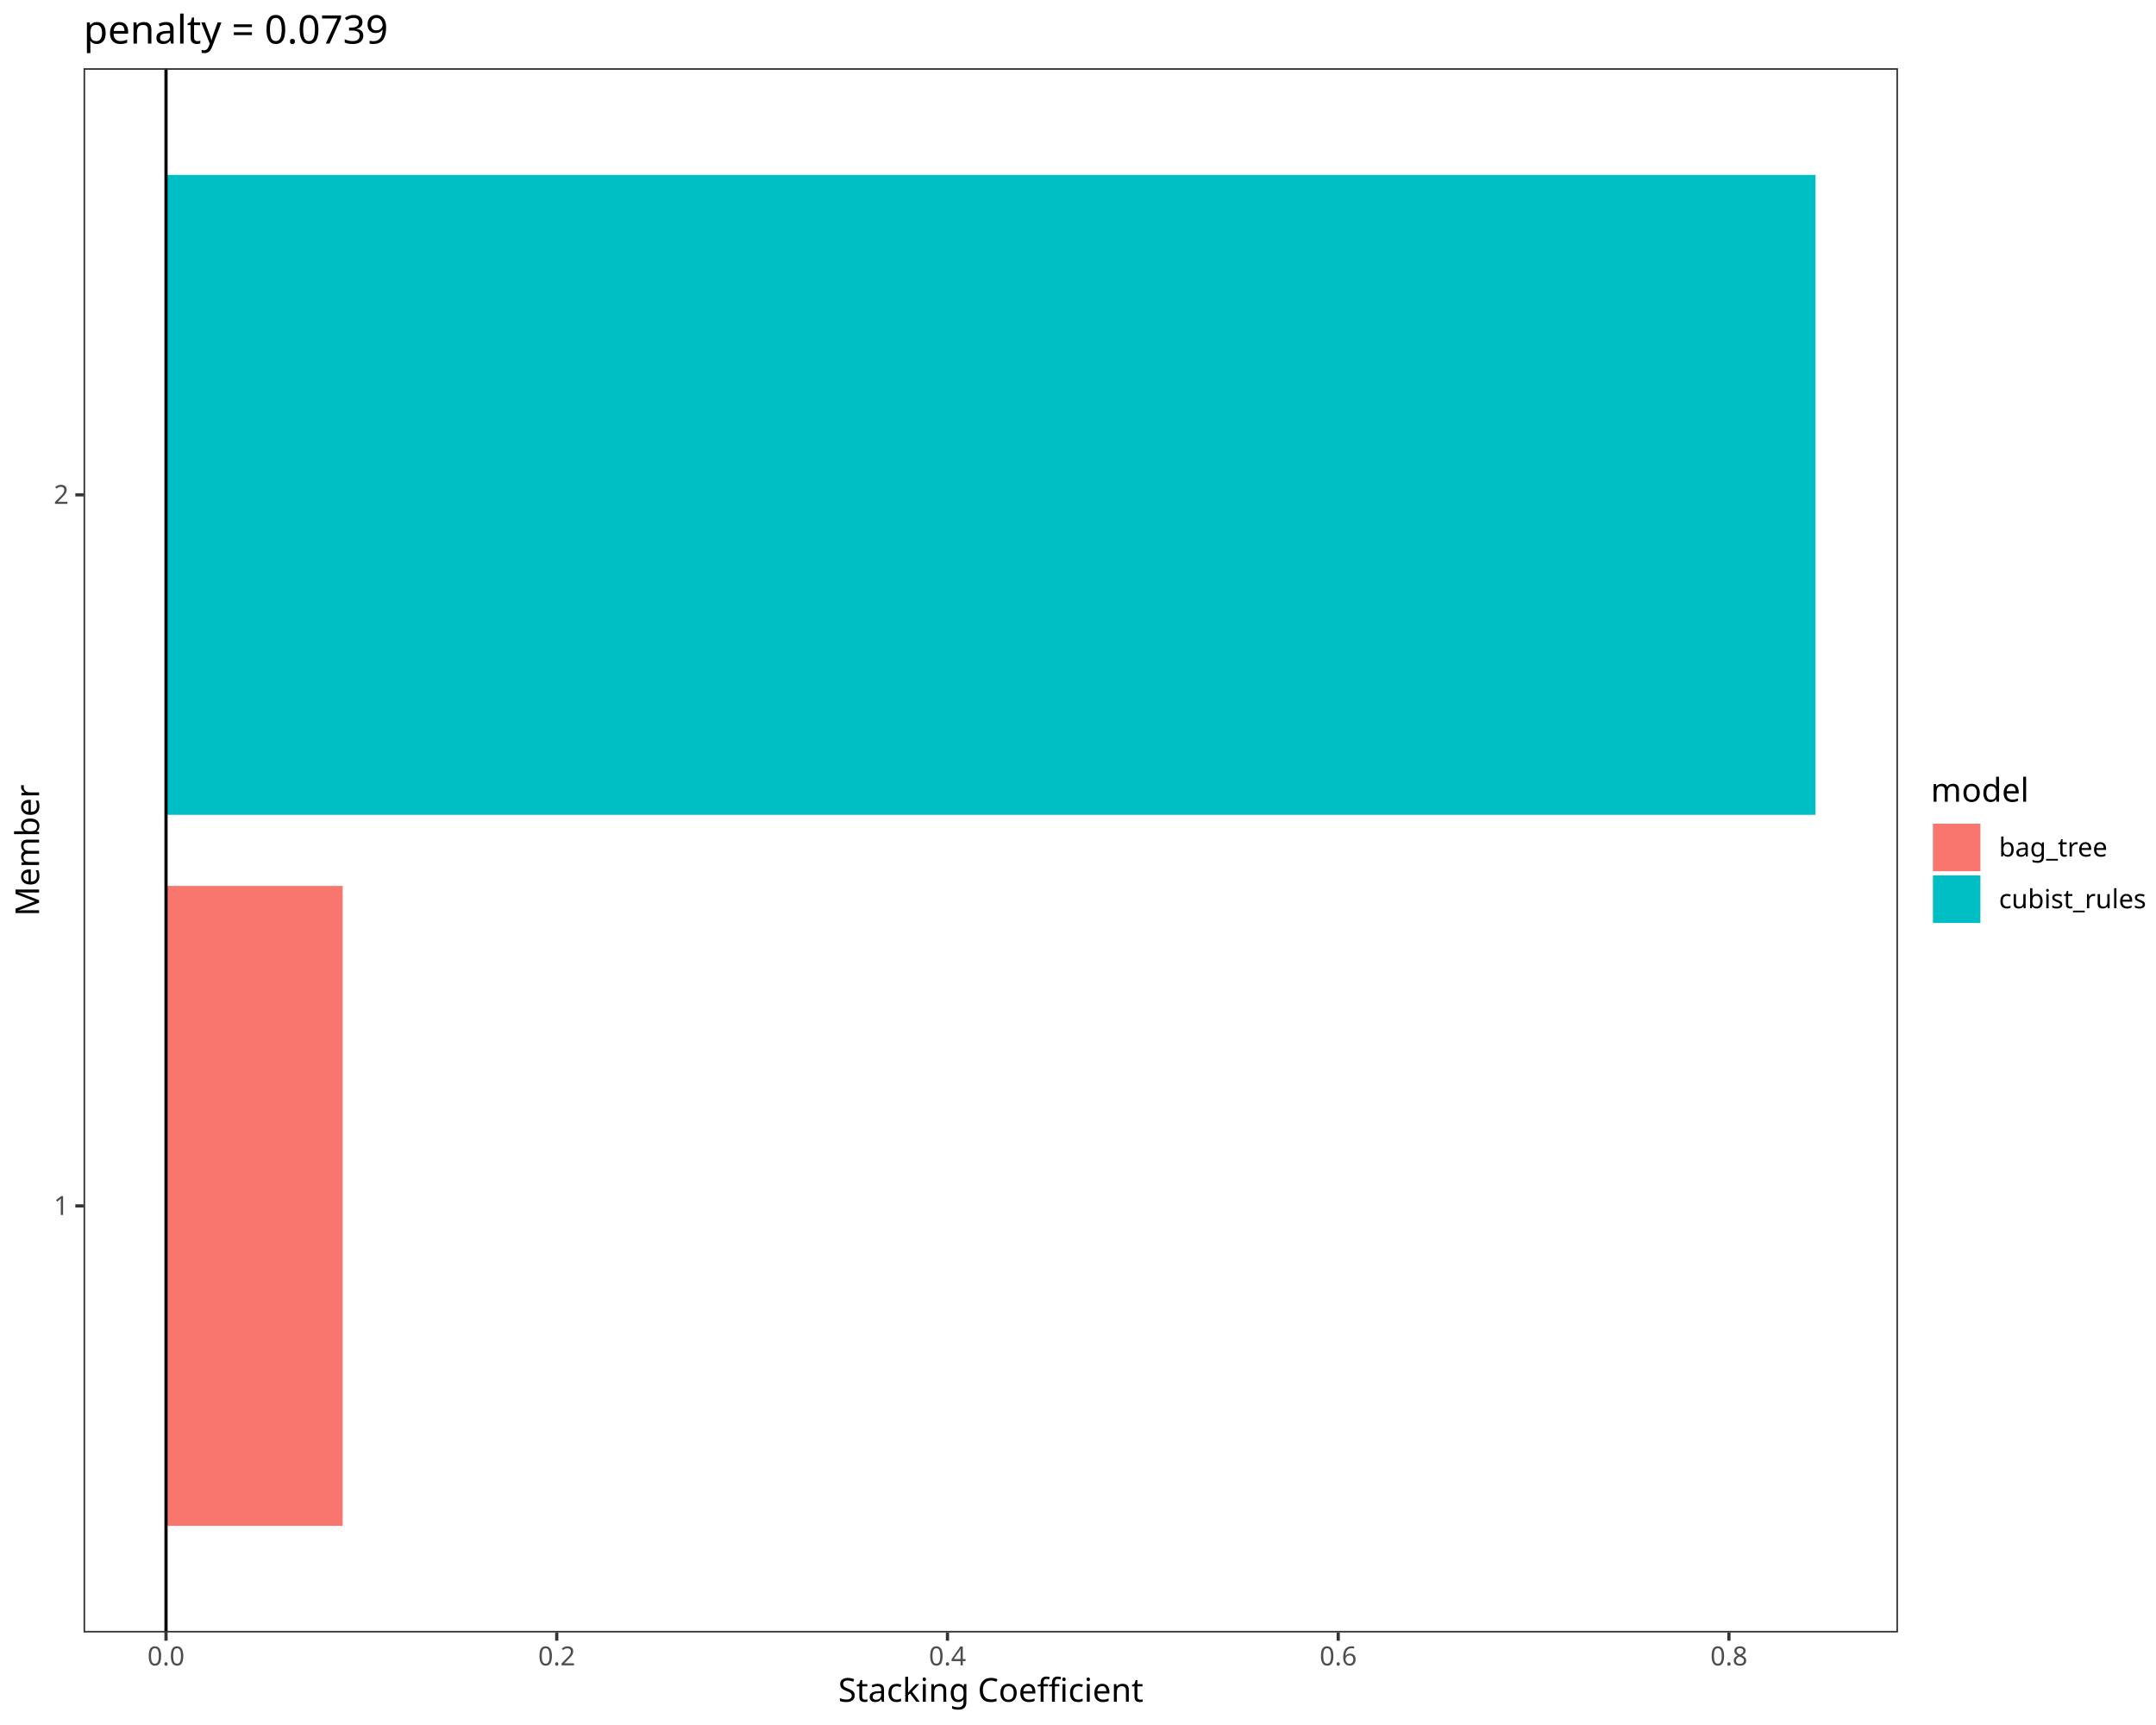
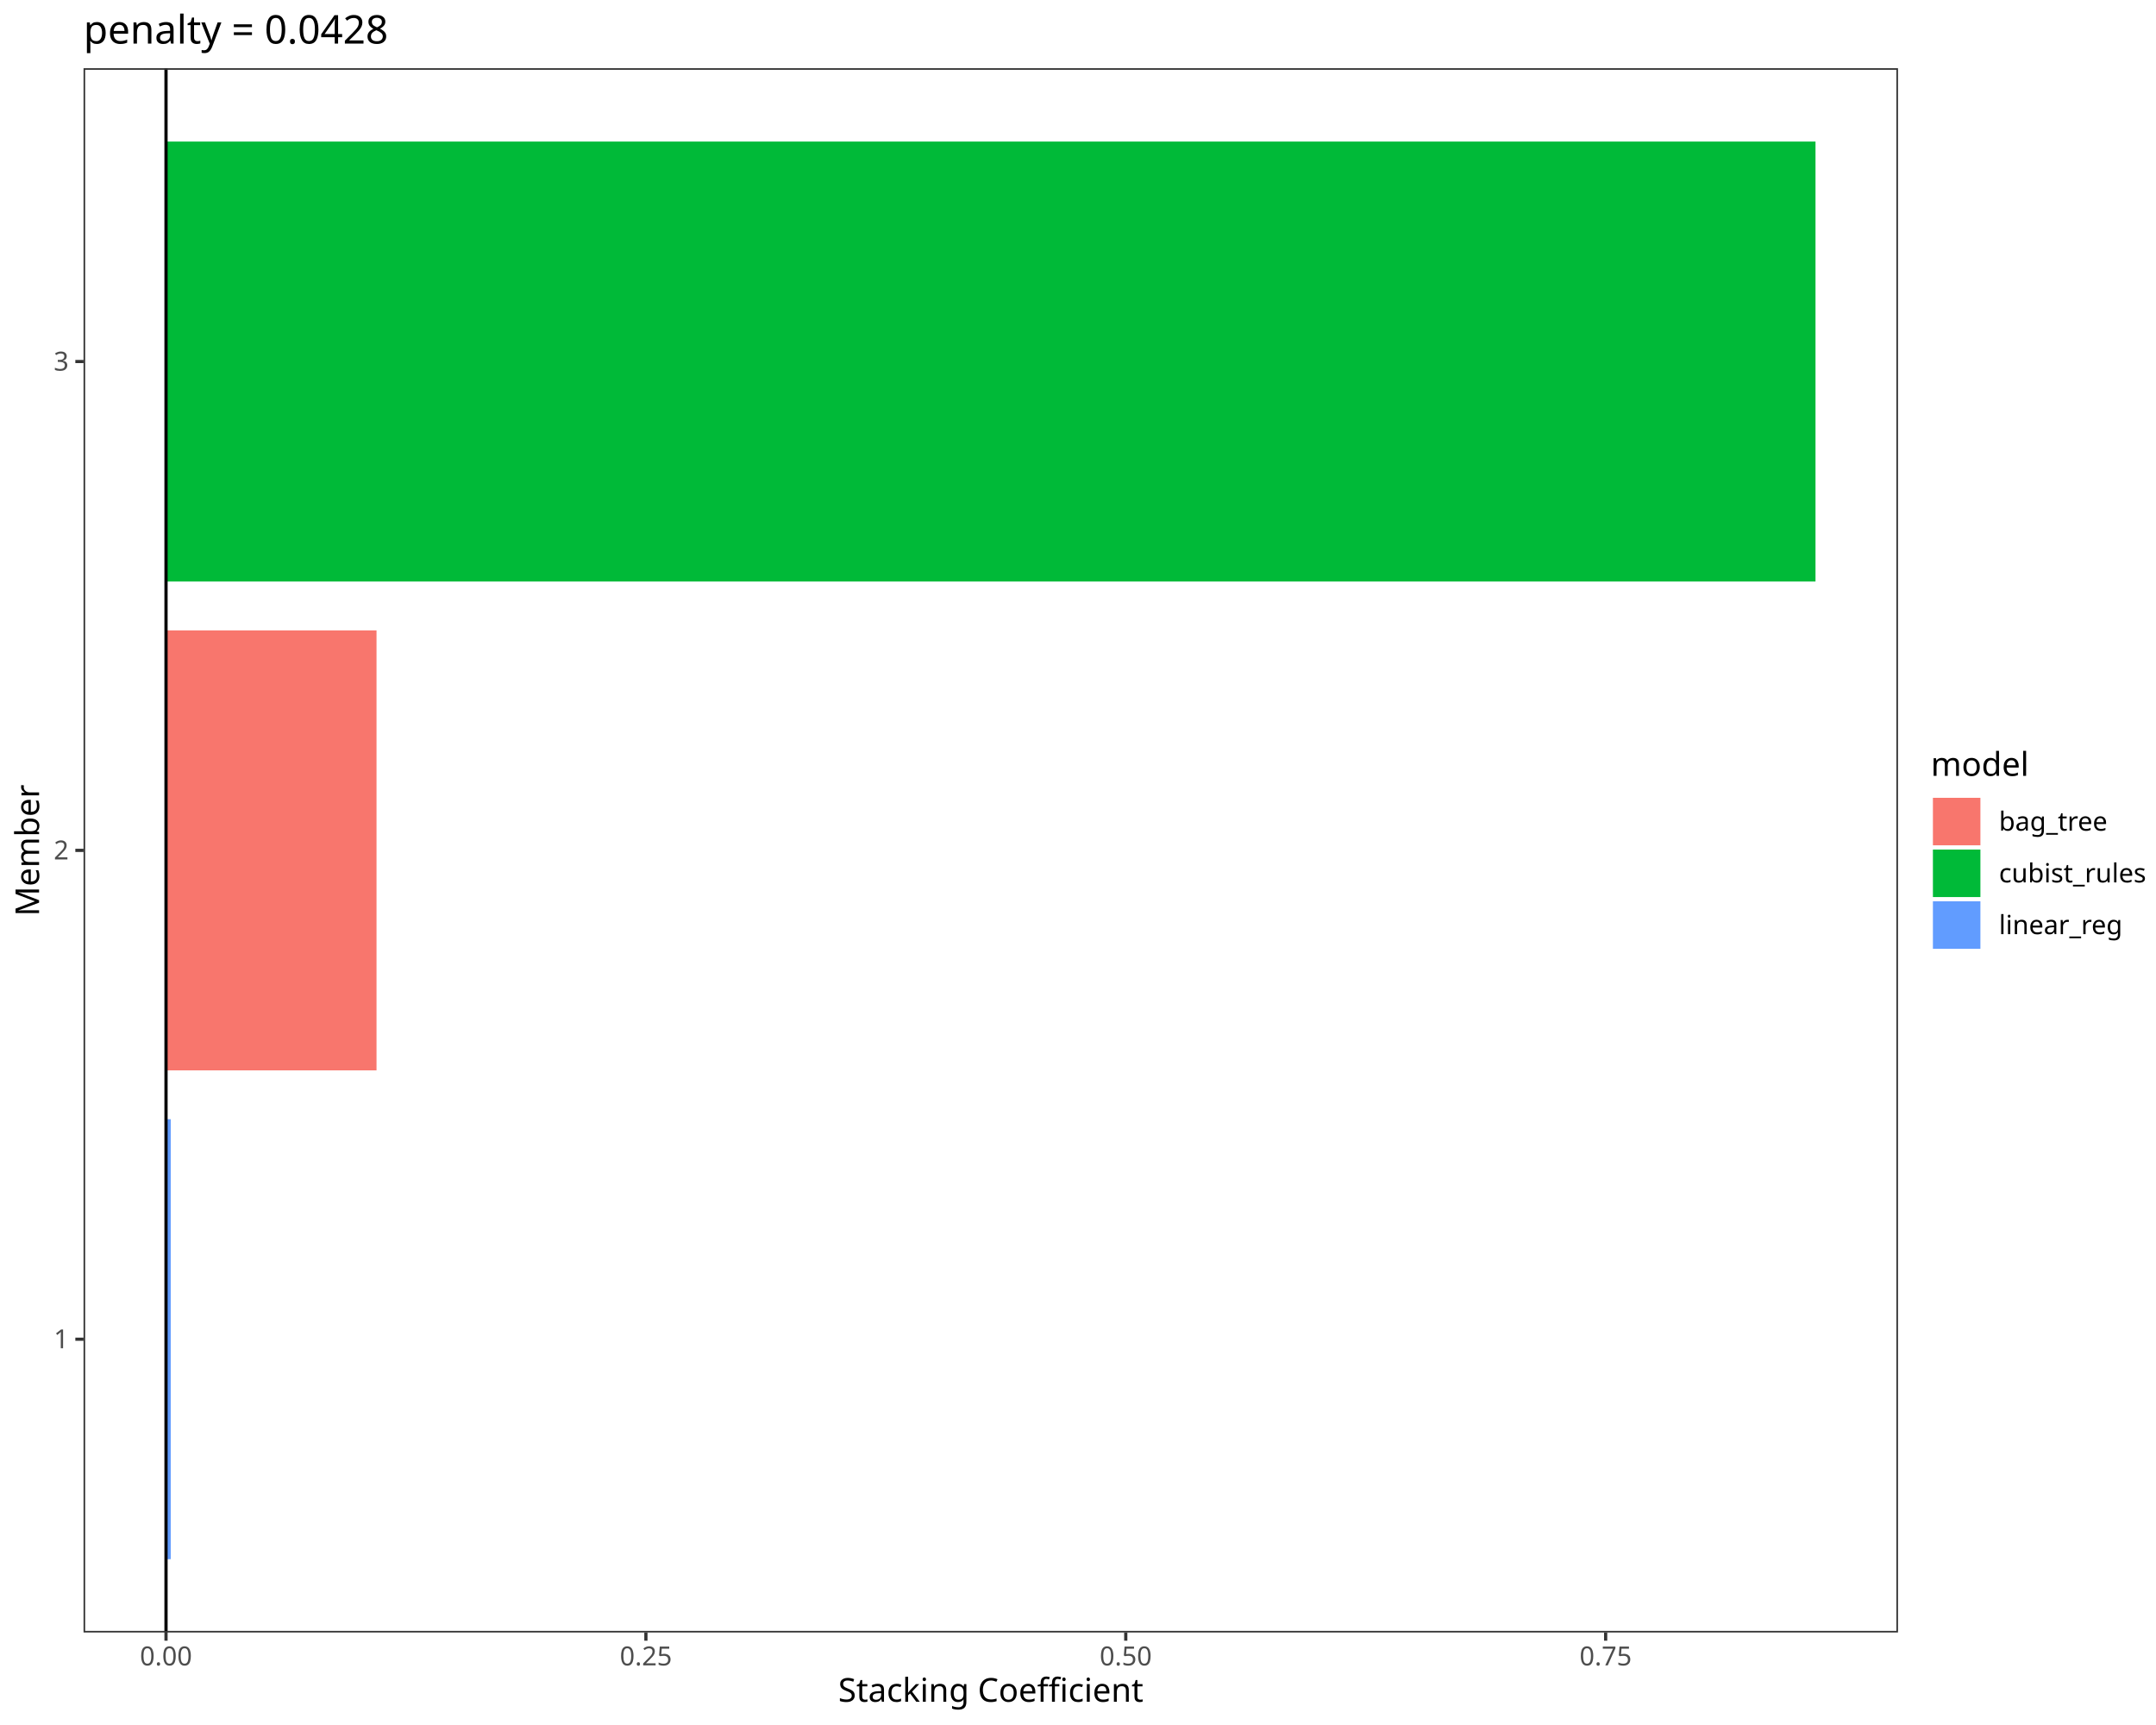
<svg xmlns="http://www.w3.org/2000/svg" class="svglite" data-engine-version="2.0" width="720.00pt" height="576.00pt" viewBox="0 0 720.00 576.00">
  <defs>
    <style type="text/css">
    .svglite line, .svglite polyline, .svglite polygon, .svglite path, .svglite rect, .svglite circle {
      fill: none;
      stroke: #000000;
      stroke-linecap: round;
      stroke-linejoin: round;
      stroke-miterlimit: 10.00;
    }
  </style>
  </defs>
  <rect width="100%" height="100%" style="stroke: none; fill: #FFFFFF;" />
  <defs>
    <clipPath id="cpMC4wMHw3MjAuMDB8MC4wMHw1NzYuMDA=">
      <rect x="0.00" y="0.00" width="720.00" height="576.00" />
    </clipPath>
  </defs>
  <g clip-path="url(#cpMC4wMHw3MjAuMDB8MC4wMHw1NzYuMDA=)">
    <rect x="0.00" y="0.00" width="720.00" height="576.00" style="stroke-width: 1.07; stroke: #FFFFFF; fill: #FFFFFF;" />
  </g>
  <defs>
    <clipPath id="cpMjcuOTB8NjMzLjg0fDIyLjc4fDU0NS4xMQ==">
      <rect x="27.90" y="22.78" width="605.94" height="522.33" />
    </clipPath>
  </defs>
  <g clip-path="url(#cpMjcuOTB8NjMzLjg0fDIyLjc4fDU0NS4xMQ==)">
    <rect x="27.90" y="22.78" width="605.94" height="522.33" style="stroke-width: 1.07; stroke: none; fill: #FFFFFF;" />
-     <rect x="55.44" y="295.82" width="59.00" height="213.68" style="stroke-width: 1.07; stroke: none; stroke-linecap: butt; stroke-linejoin: miter; fill: #F8766D;" />
-     <rect x="55.44" y="58.40" width="550.85" height="213.68" style="stroke-width: 1.07; stroke: none; stroke-linecap: butt; stroke-linejoin: miter; fill: #00BFC4;" />
+     <rect x="55.44" y="373.72" width="1.58" height="146.91" style="stroke-width: 1.07; stroke: none; stroke-linecap: butt; stroke-linejoin: miter; fill: #619CFF;" />
+     <rect x="55.44" y="210.50" width="70.30" height="146.91" style="stroke-width: 1.07; stroke: none; stroke-linecap: butt; stroke-linejoin: miter; fill: #F8766D;" />
+     <rect x="55.44" y="47.27" width="550.85" height="146.91" style="stroke-width: 1.07; stroke: none; stroke-linecap: butt; stroke-linejoin: miter; fill: #00BA38;" />
    <line x1="55.44" y1="545.11" x2="55.44" y2="22.78" style="stroke-width: 1.07; stroke-linecap: butt;" />
    <rect x="27.90" y="22.78" width="605.94" height="522.33" style="stroke-width: 1.07; stroke: #333333;" />
  </g>
  <g clip-path="url(#cpMC4wMHw3MjAuMDB8MC4wMHw1NzYuMDA=)">
-     <text x="22.97" y="405.69" text-anchor="end" style="font-size: 8.80px; fill: #4D4D4D; font-family: sans;" textLength="4.89px" lengthAdjust="spacingAndGlyphs">1</text>
-     <text x="22.97" y="168.26" text-anchor="end" style="font-size: 8.80px; fill: #4D4D4D; font-family: sans;" textLength="4.89px" lengthAdjust="spacingAndGlyphs">2</text>
-     <polyline points="25.16,402.66 27.90,402.66 " style="stroke-width: 1.07; stroke: #333333; stroke-linecap: butt;" />
-     <polyline points="25.16,165.24 27.90,165.24 " style="stroke-width: 1.07; stroke: #333333; stroke-linecap: butt;" />
+     <text x="22.97" y="450.20" text-anchor="end" style="font-size: 8.80px; fill: #4D4D4D; font-family: sans;" textLength="4.89px" lengthAdjust="spacingAndGlyphs">1</text>
+     <text x="22.97" y="286.98" text-anchor="end" style="font-size: 8.80px; fill: #4D4D4D; font-family: sans;" textLength="4.89px" lengthAdjust="spacingAndGlyphs">2</text>
+     <text x="22.97" y="123.75" text-anchor="end" style="font-size: 8.80px; fill: #4D4D4D; font-family: sans;" textLength="4.89px" lengthAdjust="spacingAndGlyphs">3</text>
+     <polyline points="25.16,447.18 27.90,447.18 " style="stroke-width: 1.07; stroke: #333333; stroke-linecap: butt;" />
+     <polyline points="25.16,283.95 27.90,283.95 " style="stroke-width: 1.07; stroke: #333333; stroke-linecap: butt;" />
+     <polyline points="25.16,120.72 27.90,120.72 " style="stroke-width: 1.07; stroke: #333333; stroke-linecap: butt;" />
    <polyline points="55.44,547.85 55.44,545.11 " style="stroke-width: 1.07; stroke: #333333; stroke-linecap: butt;" />
-     <polyline points="185.93,547.85 185.93,545.11 " style="stroke-width: 1.07; stroke: #333333; stroke-linecap: butt;" />
-     <polyline points="316.41,547.85 316.41,545.11 " style="stroke-width: 1.07; stroke: #333333; stroke-linecap: butt;" />
-     <polyline points="446.90,547.85 446.90,545.11 " style="stroke-width: 1.07; stroke: #333333; stroke-linecap: butt;" />
-     <polyline points="577.38,547.85 577.38,545.11 " style="stroke-width: 1.07; stroke: #333333; stroke-linecap: butt;" />
-     <text x="55.44" y="556.10" text-anchor="middle" style="font-size: 8.80px; fill: #4D4D4D; font-family: sans;" textLength="12.23px" lengthAdjust="spacingAndGlyphs">0.0</text>
-     <text x="185.93" y="556.10" text-anchor="middle" style="font-size: 8.80px; fill: #4D4D4D; font-family: sans;" textLength="12.23px" lengthAdjust="spacingAndGlyphs">0.2</text>
-     <text x="316.41" y="556.10" text-anchor="middle" style="font-size: 8.80px; fill: #4D4D4D; font-family: sans;" textLength="12.23px" lengthAdjust="spacingAndGlyphs">0.4</text>
-     <text x="446.90" y="556.10" text-anchor="middle" style="font-size: 8.80px; fill: #4D4D4D; font-family: sans;" textLength="12.23px" lengthAdjust="spacingAndGlyphs">0.6</text>
-     <text x="577.38" y="556.10" text-anchor="middle" style="font-size: 8.80px; fill: #4D4D4D; font-family: sans;" textLength="12.23px" lengthAdjust="spacingAndGlyphs">0.8</text>
+     <polyline points="215.70,547.85 215.70,545.11 " style="stroke-width: 1.07; stroke: #333333; stroke-linecap: butt;" />
+     <polyline points="375.95,547.85 375.95,545.11 " style="stroke-width: 1.07; stroke: #333333; stroke-linecap: butt;" />
+     <polyline points="536.21,547.85 536.21,545.11 " style="stroke-width: 1.07; stroke: #333333; stroke-linecap: butt;" />
+     <text x="55.44" y="556.10" text-anchor="middle" style="font-size: 8.80px; fill: #4D4D4D; font-family: sans;" textLength="17.13px" lengthAdjust="spacingAndGlyphs">0.00</text>
+     <text x="215.70" y="556.10" text-anchor="middle" style="font-size: 8.80px; fill: #4D4D4D; font-family: sans;" textLength="17.13px" lengthAdjust="spacingAndGlyphs">0.25</text>
+     <text x="375.95" y="556.10" text-anchor="middle" style="font-size: 8.80px; fill: #4D4D4D; font-family: sans;" textLength="17.13px" lengthAdjust="spacingAndGlyphs">0.50</text>
+     <text x="536.21" y="556.10" text-anchor="middle" style="font-size: 8.80px; fill: #4D4D4D; font-family: sans;" textLength="17.13px" lengthAdjust="spacingAndGlyphs">0.75</text>
    <text x="330.87" y="568.24" text-anchor="middle" style="font-size: 11.00px; font-family: sans;" textLength="97.23px" lengthAdjust="spacingAndGlyphs">Stacking Coefficient</text>
    <text transform="translate(13.05,283.95) rotate(-90)" text-anchor="middle" style="font-size: 11.00px; font-family: sans;" textLength="40.35px" lengthAdjust="spacingAndGlyphs">Member</text>
-     <rect x="644.80" y="259.00" width="69.73" height="49.89" style="stroke-width: 1.07; stroke: none; fill: #FFFFFF;" />
-     <text x="644.80" y="267.71" style="font-size: 11.00px; font-family: sans;" textLength="29.96px" lengthAdjust="spacingAndGlyphs">model</text>
-     <rect x="644.80" y="274.33" width="17.28" height="17.28" style="stroke-width: 1.07; stroke: none; fill: #FFFFFF;" />
-     <rect x="645.50" y="275.04" width="15.86" height="15.86" style="stroke-width: 1.07; stroke: none; stroke-linecap: butt; stroke-linejoin: miter; fill: #F8766D;" />
-     <rect x="644.80" y="291.61" width="17.28" height="17.28" style="stroke-width: 1.07; stroke: none; fill: #FFFFFF;" />
-     <rect x="645.50" y="292.32" width="15.86" height="15.86" style="stroke-width: 1.07; stroke: none; stroke-linecap: butt; stroke-linejoin: miter; fill: #00BFC4;" />
-     <text x="667.55" y="286.00" style="font-size: 8.80px; font-family: sans;" textLength="34.74px" lengthAdjust="spacingAndGlyphs">bag_tree</text>
-     <text x="667.55" y="303.28" style="font-size: 8.80px; font-family: sans;" textLength="46.97px" lengthAdjust="spacingAndGlyphs">cubist_rules</text>
-     <text x="27.90" y="14.56" style="font-size: 13.20px; font-family: sans;" textLength="97.99px" lengthAdjust="spacingAndGlyphs">penalty = 0.0739</text>
+     <rect x="644.80" y="250.36" width="69.73" height="67.17" style="stroke-width: 1.07; stroke: none; fill: #FFFFFF;" />
+     <text x="644.80" y="259.07" style="font-size: 11.00px; font-family: sans;" textLength="29.96px" lengthAdjust="spacingAndGlyphs">model</text>
+     <rect x="644.80" y="265.69" width="17.28" height="17.28" style="stroke-width: 1.07; stroke: none; fill: #FFFFFF;" />
+     <rect x="645.50" y="266.40" width="15.86" height="15.86" style="stroke-width: 1.07; stroke: none; stroke-linecap: butt; stroke-linejoin: miter; fill: #F8766D;" />
+     <rect x="644.80" y="282.97" width="17.28" height="17.28" style="stroke-width: 1.07; stroke: none; fill: #FFFFFF;" />
+     <rect x="645.50" y="283.68" width="15.86" height="15.86" style="stroke-width: 1.07; stroke: none; stroke-linecap: butt; stroke-linejoin: miter; fill: #00BA38;" />
+     <rect x="644.80" y="300.25" width="17.28" height="17.28" style="stroke-width: 1.07; stroke: none; fill: #FFFFFF;" />
+     <rect x="645.50" y="300.96" width="15.86" height="15.86" style="stroke-width: 1.07; stroke: none; stroke-linecap: butt; stroke-linejoin: miter; fill: #619CFF;" />
+     <text x="667.55" y="277.36" style="font-size: 8.80px; font-family: sans;" textLength="34.74px" lengthAdjust="spacingAndGlyphs">bag_tree</text>
+     <text x="667.55" y="294.64" style="font-size: 8.80px; font-family: sans;" textLength="46.97px" lengthAdjust="spacingAndGlyphs">cubist_rules</text>
+     <text x="667.55" y="311.92" style="font-size: 8.80px; font-family: sans;" textLength="39.14px" lengthAdjust="spacingAndGlyphs">linear_reg</text>
+     <text x="27.90" y="14.56" style="font-size: 13.20px; font-family: sans;" textLength="97.99px" lengthAdjust="spacingAndGlyphs">penalty = 0.0428</text>
  </g>
</svg>
